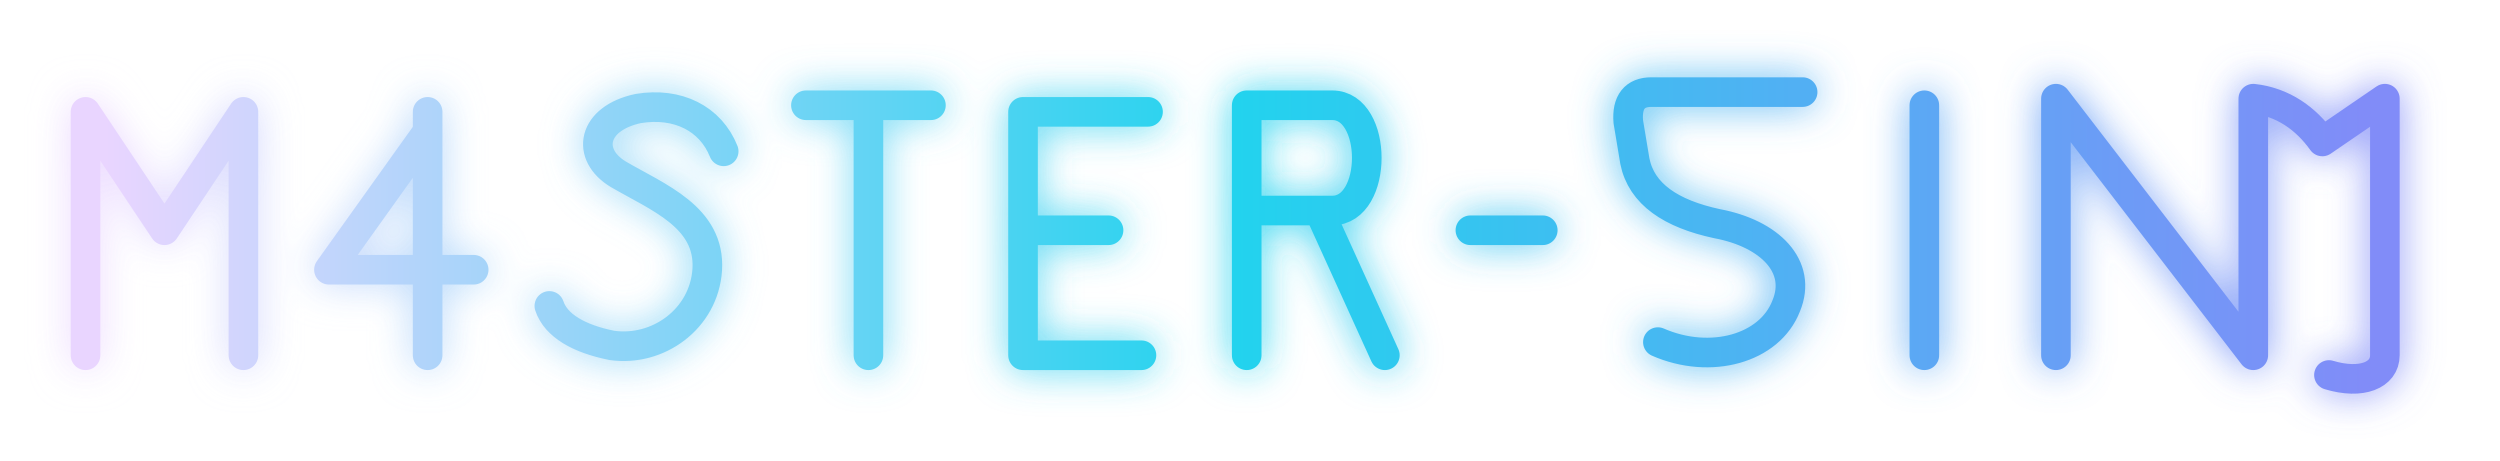
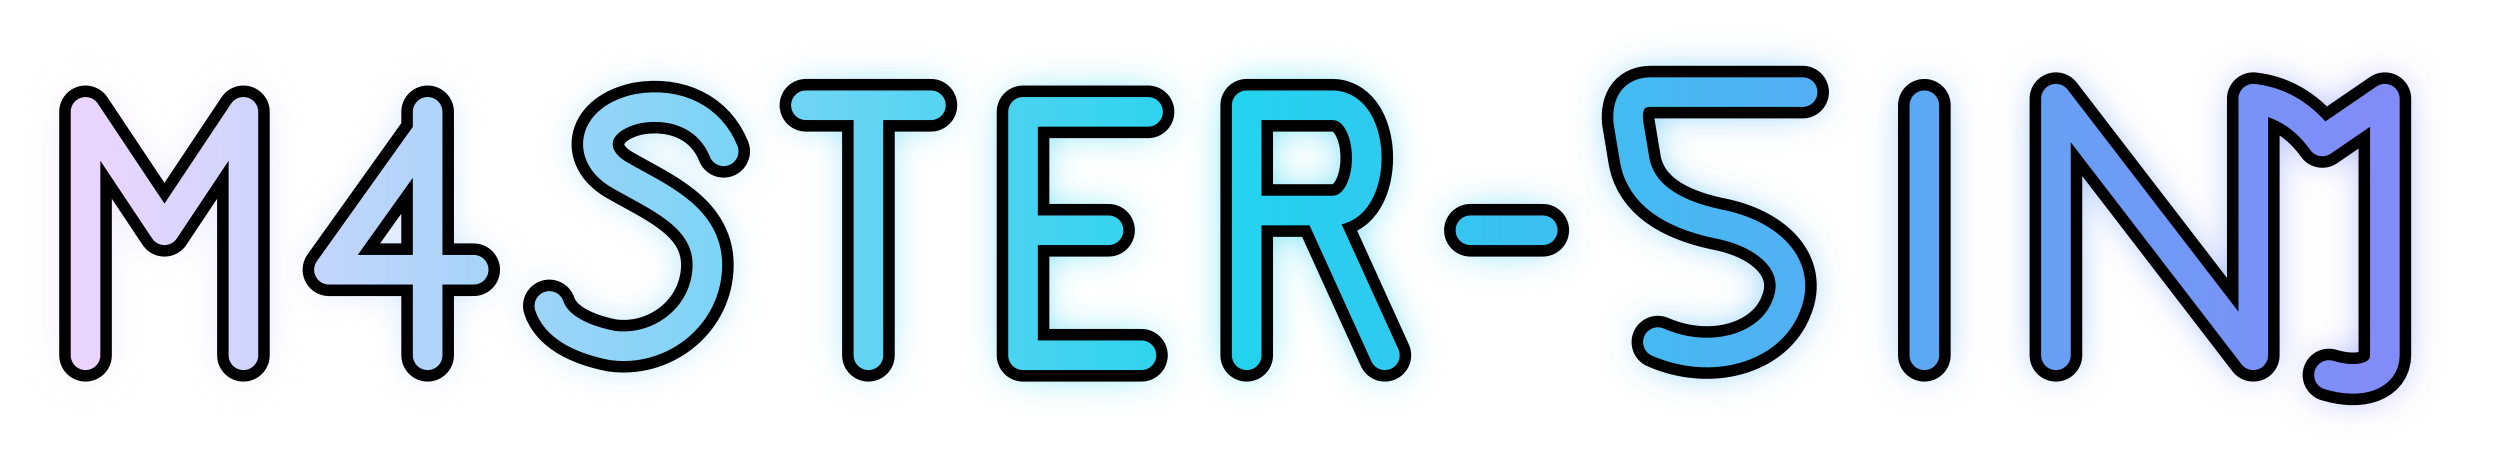
<svg xmlns="http://www.w3.org/2000/svg" viewBox="0 0 760 140" role="img" aria-label="M4STER-5IN1 logo">
  <defs>
    <linearGradient id="flow51" x1="0" y1="0" x2="1" y2="0">
      <stop offset="0" stop-color="#e9d5ff" />
      <stop offset="0.5" stop-color="#22d3ee" />
      <stop offset="1" stop-color="#818cf8" />
    </linearGradient>
    <filter id="halo51" x="-60%" y="-60%" width="220%" height="220%">
      <feGaussianBlur stdDeviation="6" />
    </filter>
  </defs>
  <path d="M 26 108 L 26 34 C 34 46, 42 58, 50 70 C 58 58, 66 46, 74 34 L 74 108 M 130 34 L 130 108 M 130 40 L 100 82 L 144 82 M 220 46 C 216 36, 206 31, 194 33 C 180 36, 178 47, 188 53 C 200 60, 216 66, 215 82 C 214 97, 200 107, 186 105 C 176 103, 169 99, 167 93 M 245 32 L 283 32 M 264 32 L 264 108 M 349 34 L 311 34 L 311 108 L 347 108 M 311 70 L 337 70 M 379 108 L 379 32 L 405 32 C 419 32, 419 64, 405 64 L 379 64 M 401 64 L 421 108 M 447 70 L 469 70 M 504 104 C 520 111, 538 106, 543 93 C 548 81, 538 71, 522 68 C 508 65, 499 59, 497 49 L 495 37 C 494.5 31, 497 28, 502 28 L 548 28 M 585 32 L 585 108 M 625 108 L 625 30 L 685 108 L 685 30 C 694 31, 701 36, 706 43 L 725 30 L 725 108 C 725 114, 718 117, 708 114" fill="none" stroke="url(#flow51)" stroke-width="9" stroke-linecap="round" stroke-linejoin="round" filter="url(#halo51)" opacity="0.9" />
+   <path d="M 26 108 L 26 34 C 34 46, 42 58, 50 70 C 58 58, 66 46, 74 34 L 74 108 M 130 34 L 130 108 M 130 40 L 100 82 L 144 82 M 220 46 C 216 36, 206 31, 194 33 C 180 36, 178 47, 188 53 C 200 60, 216 66, 215 82 C 214 97, 200 107, 186 105 C 176 103, 169 99, 167 93 M 245 32 L 283 32 M 264 32 L 264 108 M 349 34 L 311 34 L 311 108 L 347 108 M 311 70 L 337 70 M 379 108 L 379 32 L 405 32 C 419 32, 419 64, 405 64 L 379 64 M 401 64 L 421 108 M 447 70 L 469 70 M 504 104 C 520 111, 538 106, 543 93 C 548 81, 538 71, 522 68 C 508 65, 499 59, 497 49 L 495 37 C 494.5 31, 497 28, 502 28 L 548 28 M 585 32 L 585 108 M 625 108 L 625 30 L 685 108 L 685 30 C 694 31, 701 36, 706 43 L 725 30 L 725 108 C 725 114, 718 117, 708 114" fill="none" stroke="#000000" stroke-width="16" stroke-linecap="round" stroke-linejoin="round" />
  <path d="M 26 108 L 26 34 C 34 46, 42 58, 50 70 C 58 58, 66 46, 74 34 L 74 108 M 130 34 L 130 108 M 130 40 L 100 82 L 144 82 M 220 46 C 216 36, 206 31, 194 33 C 180 36, 178 47, 188 53 C 200 60, 216 66, 215 82 C 214 97, 200 107, 186 105 C 176 103, 169 99, 167 93 M 245 32 L 283 32 M 264 32 L 264 108 M 349 34 L 311 34 L 311 108 L 347 108 M 311 70 L 337 70 M 379 108 L 379 32 L 405 32 C 419 32, 419 64, 405 64 L 379 64 M 401 64 L 421 108 M 447 70 L 469 70 M 504 104 C 520 111, 538 106, 543 93 C 548 81, 538 71, 522 68 C 508 65, 499 59, 497 49 L 495 37 C 494.5 31, 497 28, 502 28 L 548 28 M 585 32 L 585 108 M 625 108 L 625 30 L 685 108 L 685 30 C 694 31, 701 36, 706 43 L 725 30 L 725 108 C 725 114, 718 117, 708 114" fill="none" stroke="url(#flow51)" stroke-width="9" stroke-linecap="round" stroke-linejoin="round" />
</svg>
